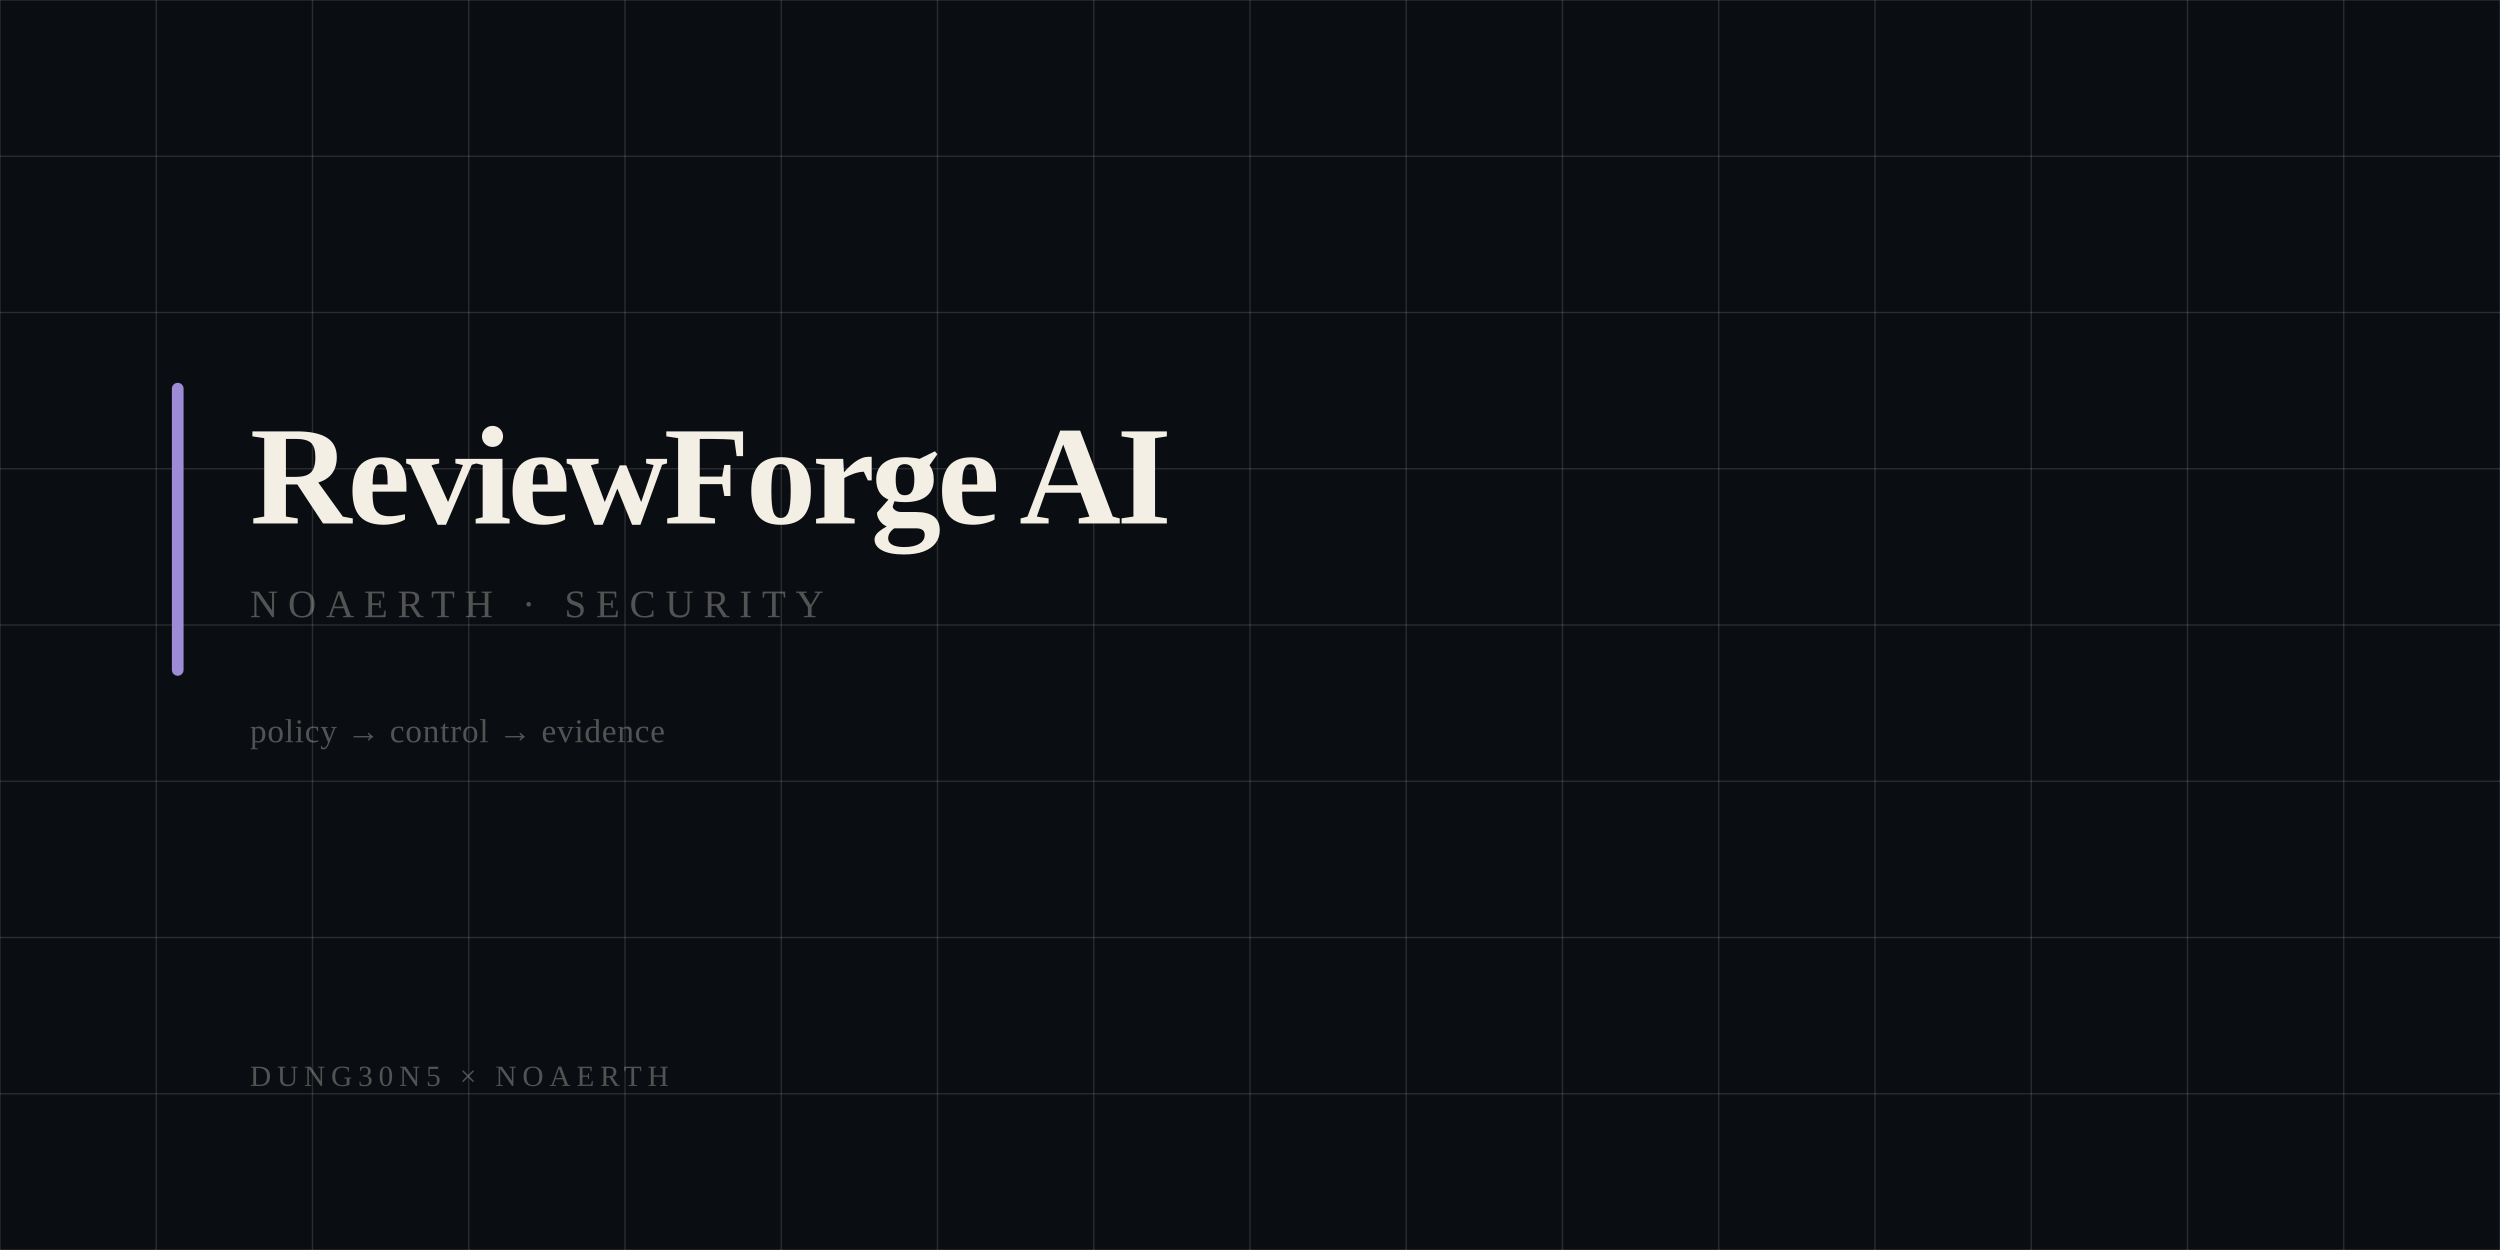
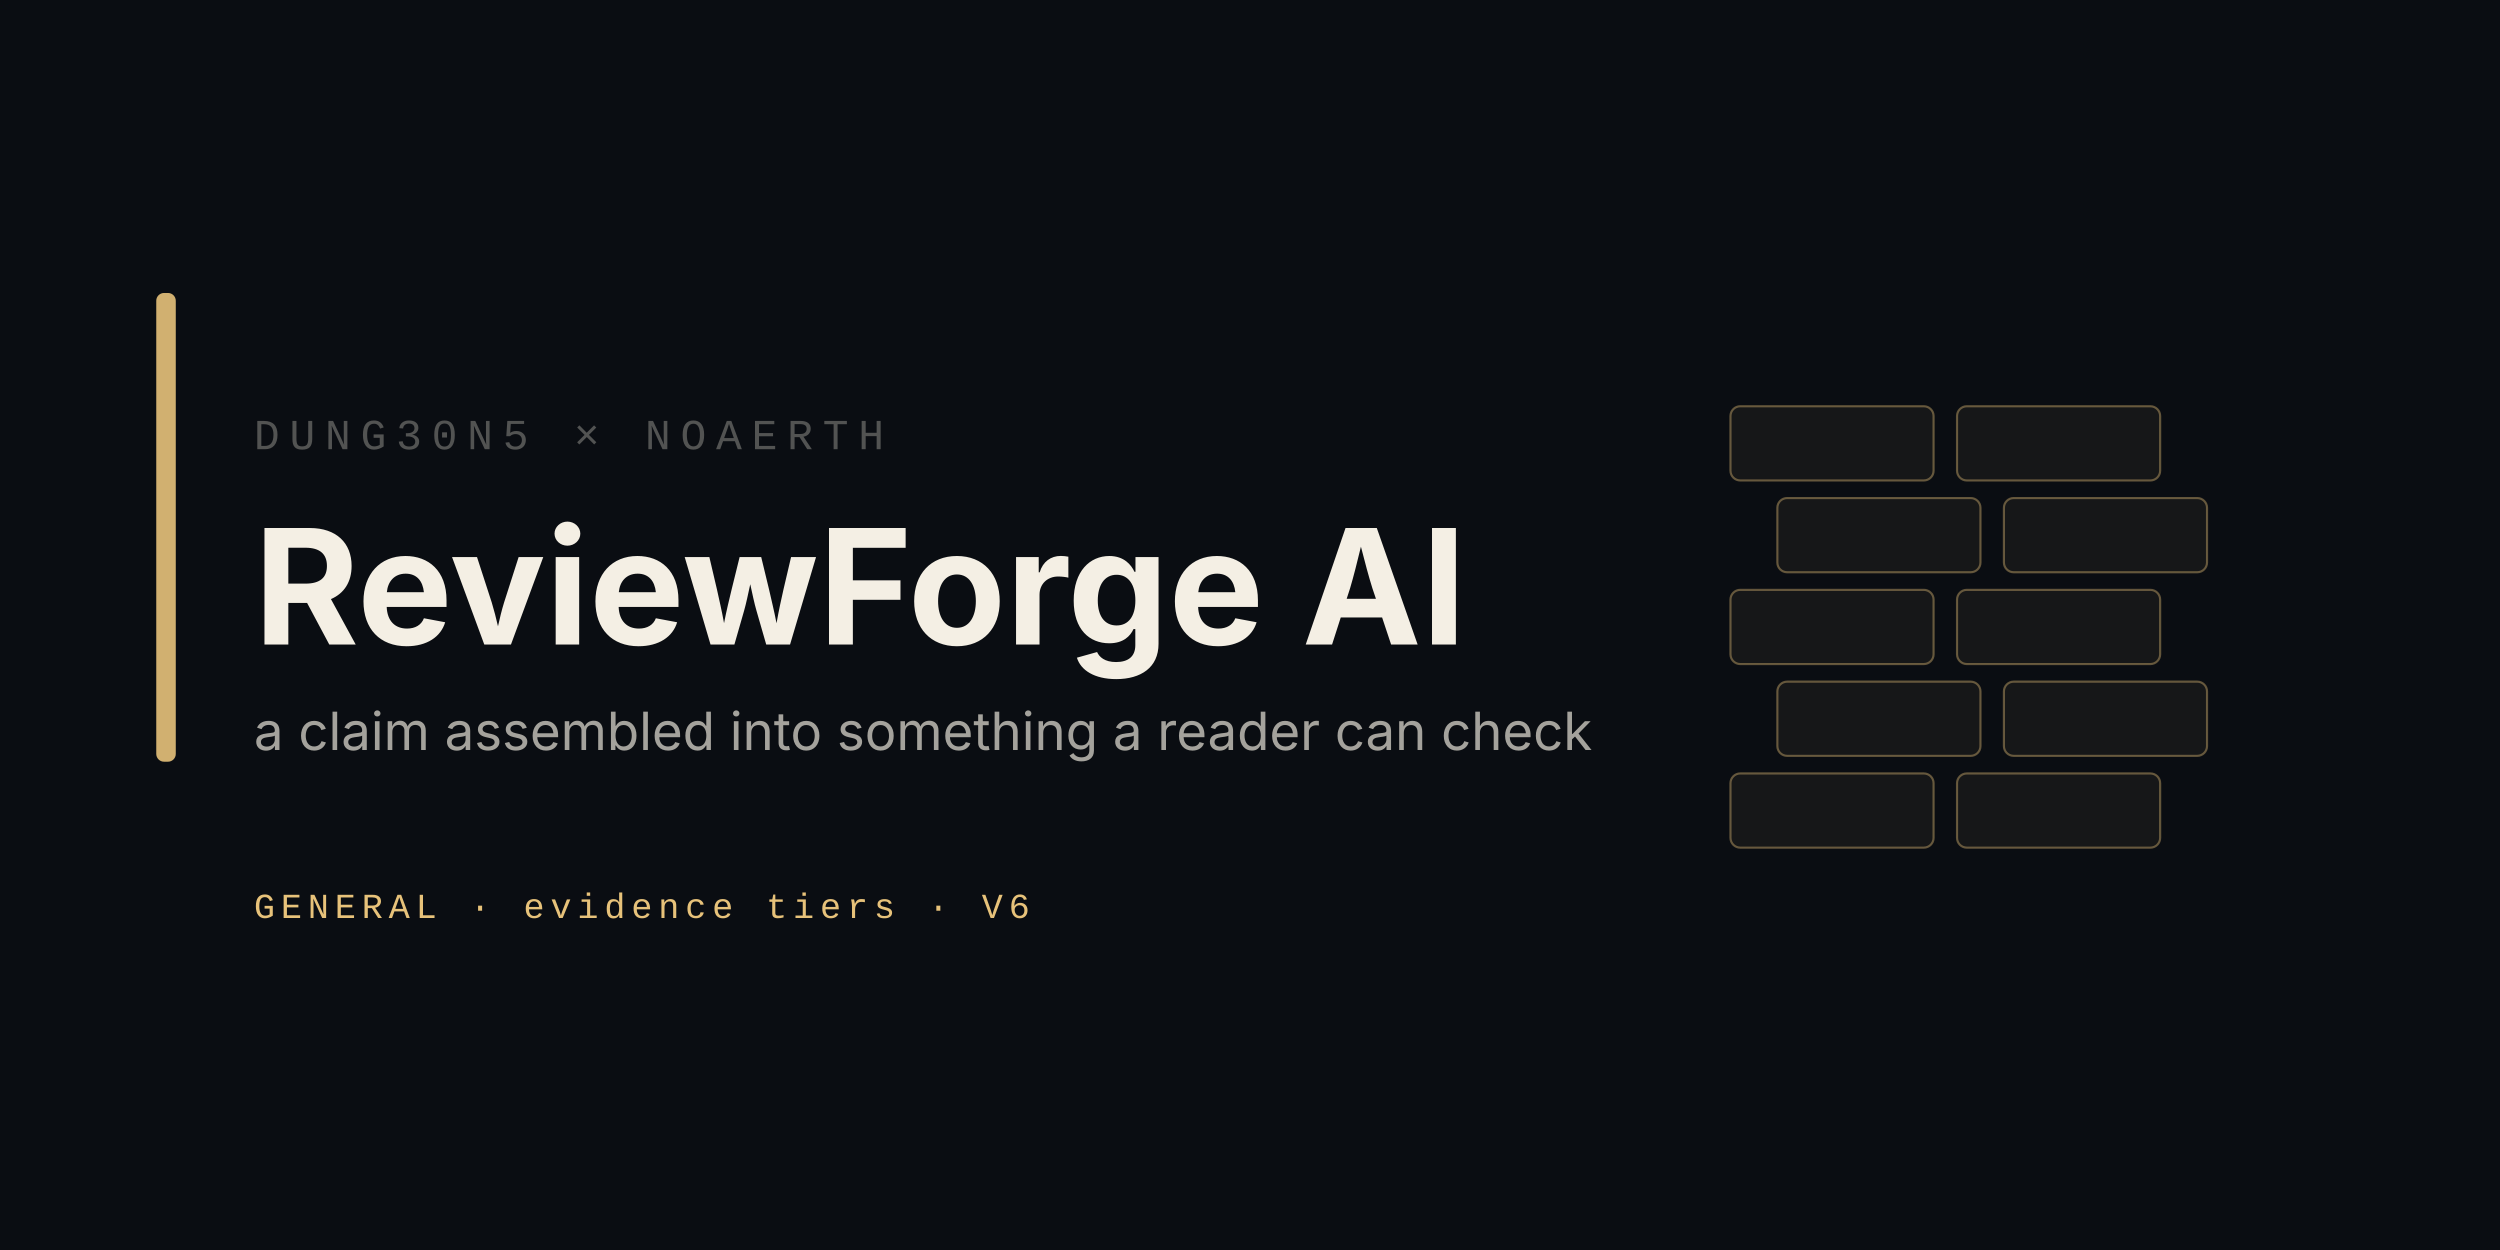
- <svg xmlns="http://www.w3.org/2000/svg" viewBox="0 0 1280 640" width="1280" height="640" role="img" aria-label="ReviewForge AI — NOAERTH project card.">
+ <svg xmlns="http://www.w3.org/2000/svg" viewBox="0 0 1280 640" width="1280" height="640" role="img" aria-label="ReviewForge AI project card">
  <rect width="1280" height="640" fill="#0a0d12" />
-   <line x1="0" y1="0" x2="0" y2="640" stroke="#f4efe424" stroke-width="0.7" />
-   <line x1="80" y1="0" x2="80" y2="640" stroke="#f4efe424" stroke-width="0.7" />
-   <line x1="160" y1="0" x2="160" y2="640" stroke="#f4efe424" stroke-width="0.7" />
-   <line x1="240" y1="0" x2="240" y2="640" stroke="#f4efe424" stroke-width="0.7" />
-   <line x1="320" y1="0" x2="320" y2="640" stroke="#f4efe424" stroke-width="0.7" />
-   <line x1="400" y1="0" x2="400" y2="640" stroke="#f4efe424" stroke-width="0.7" />
-   <line x1="480" y1="0" x2="480" y2="640" stroke="#f4efe424" stroke-width="0.7" />
-   <line x1="560" y1="0" x2="560" y2="640" stroke="#f4efe424" stroke-width="0.7" />
-   <line x1="640" y1="0" x2="640" y2="640" stroke="#f4efe424" stroke-width="0.7" />
-   <line x1="720" y1="0" x2="720" y2="640" stroke="#f4efe424" stroke-width="0.7" />
-   <line x1="800" y1="0" x2="800" y2="640" stroke="#f4efe424" stroke-width="0.7" />
-   <line x1="880" y1="0" x2="880" y2="640" stroke="#f4efe424" stroke-width="0.7" />
-   <line x1="960" y1="0" x2="960" y2="640" stroke="#f4efe424" stroke-width="0.7" />
-   <line x1="1040" y1="0" x2="1040" y2="640" stroke="#f4efe424" stroke-width="0.7" />
-   <line x1="1120" y1="0" x2="1120" y2="640" stroke="#f4efe424" stroke-width="0.7" />
-   <line x1="1200" y1="0" x2="1200" y2="640" stroke="#f4efe424" stroke-width="0.7" />
-   <line x1="1280" y1="0" x2="1280" y2="640" stroke="#f4efe424" stroke-width="0.7" />
-   <line x1="0" y1="0" x2="1280" y2="0" stroke="#f4efe424" stroke-width="0.7" />
-   <line x1="0" y1="80" x2="1280" y2="80" stroke="#f4efe424" stroke-width="0.7" />
-   <line x1="0" y1="160" x2="1280" y2="160" stroke="#f4efe424" stroke-width="0.7" />
-   <line x1="0" y1="240" x2="1280" y2="240" stroke="#f4efe424" stroke-width="0.7" />
-   <line x1="0" y1="320" x2="1280" y2="320" stroke="#f4efe424" stroke-width="0.7" />
-   <line x1="0" y1="400" x2="1280" y2="400" stroke="#f4efe424" stroke-width="0.7" />
-   <line x1="0" y1="480" x2="1280" y2="480" stroke="#f4efe424" stroke-width="0.7" />
-   <line x1="0" y1="560" x2="1280" y2="560" stroke="#f4efe424" stroke-width="0.7" />
-   <line x1="0" y1="640" x2="1280" y2="640" stroke="#f4efe424" stroke-width="0.7" />
-   <rect x="88" y="196" width="6" height="150" rx="3" fill="#9d8bd6" />
-   <text x="128" y="268" fill="#f4efe4" font-size="72" font-weight="680" letter-spacing="-2">ReviewForge AI</text>
-   <text x="128" y="316" fill="#f4efe44f" font-size="20" letter-spacing="5">NOAERTH · SECURITY</text>
-   <text x="128" y="380" fill="#f4efe44f" font-size="17" letter-spacing="0.4">policy → control → evidence</text>
-   <text x="128" y="556" fill="#f4efe44f" font-size="15" letter-spacing="3">DUNG30N5 × NOAERTH</text>
+   <rect x="886" y="396" width="104" height="38" rx="5" fill="#e7c27a" fill-opacity="0.06" stroke="#e7c27a" stroke-width="1.1" stroke-opacity="0.4" />
+   <rect x="1002" y="396" width="104" height="38" rx="5" fill="#e7c27a" fill-opacity="0.06" stroke="#e7c27a" stroke-width="1.1" stroke-opacity="0.4" />
+   <rect x="910" y="349" width="104" height="38" rx="5" fill="#e7c27a" fill-opacity="0.06" stroke="#e7c27a" stroke-width="1.1" stroke-opacity="0.4" />
+   <rect x="1026" y="349" width="104" height="38" rx="5" fill="#e7c27a" fill-opacity="0.06" stroke="#e7c27a" stroke-width="1.1" stroke-opacity="0.4" />
+   <rect x="886" y="302" width="104" height="38" rx="5" fill="#e7c27a" fill-opacity="0.06" stroke="#e7c27a" stroke-width="1.1" stroke-opacity="0.4" />
+   <rect x="1002" y="302" width="104" height="38" rx="5" fill="#e7c27a" fill-opacity="0.06" stroke="#e7c27a" stroke-width="1.1" stroke-opacity="0.4" />
+   <rect x="910" y="255" width="104" height="38" rx="5" fill="#e7c27a" fill-opacity="0.06" stroke="#e7c27a" stroke-width="1.1" stroke-opacity="0.4" />
+   <rect x="1026" y="255" width="104" height="38" rx="5" fill="#e7c27a" fill-opacity="0.06" stroke="#e7c27a" stroke-width="1.1" stroke-opacity="0.4" />
+   <rect x="886" y="208" width="104" height="38" rx="5" fill="#e7c27a" fill-opacity="0.06" stroke="#e7c27a" stroke-width="1.1" stroke-opacity="0.4" />
+   <rect x="1002" y="208" width="104" height="38" rx="5" fill="#e7c27a" fill-opacity="0.06" stroke="#e7c27a" stroke-width="1.1" stroke-opacity="0.4" />
+   <rect x="80" y="150" width="10" height="240" rx="4" fill="#e7c27a" opacity="0.9" />
+   <text x="130" y="230" font-family="ui-monospace, SFMono-Regular, Menlo, Monaco, Consolas, 'Liberation Mono', monospace" font-size="22" letter-spacing="5" fill="#f4efe44f">DUNG30N5 × NOAERTH</text>
+   <text x="130" y="330" font-family="-apple-system, BlinkMacSystemFont, 'Segoe UI', Inter, Helvetica, Arial, sans-serif" font-size="82" font-weight="700" fill="#f4efe4">ReviewForge AI</text>
+   <text x="130" y="384" font-family="-apple-system, BlinkMacSystemFont, 'Segoe UI', Inter, Helvetica, Arial, sans-serif" font-size="27" fill="#f4efe4a8">a claim assembled into something a reader can check</text>
+   <text x="130" y="470" font-family="ui-monospace, SFMono-Regular, Menlo, Monaco, Consolas, 'Liberation Mono', monospace" font-size="18" fill="#e7c27a" letter-spacing="3">GENERAL · evidence tiers · V6</text>
</svg>
